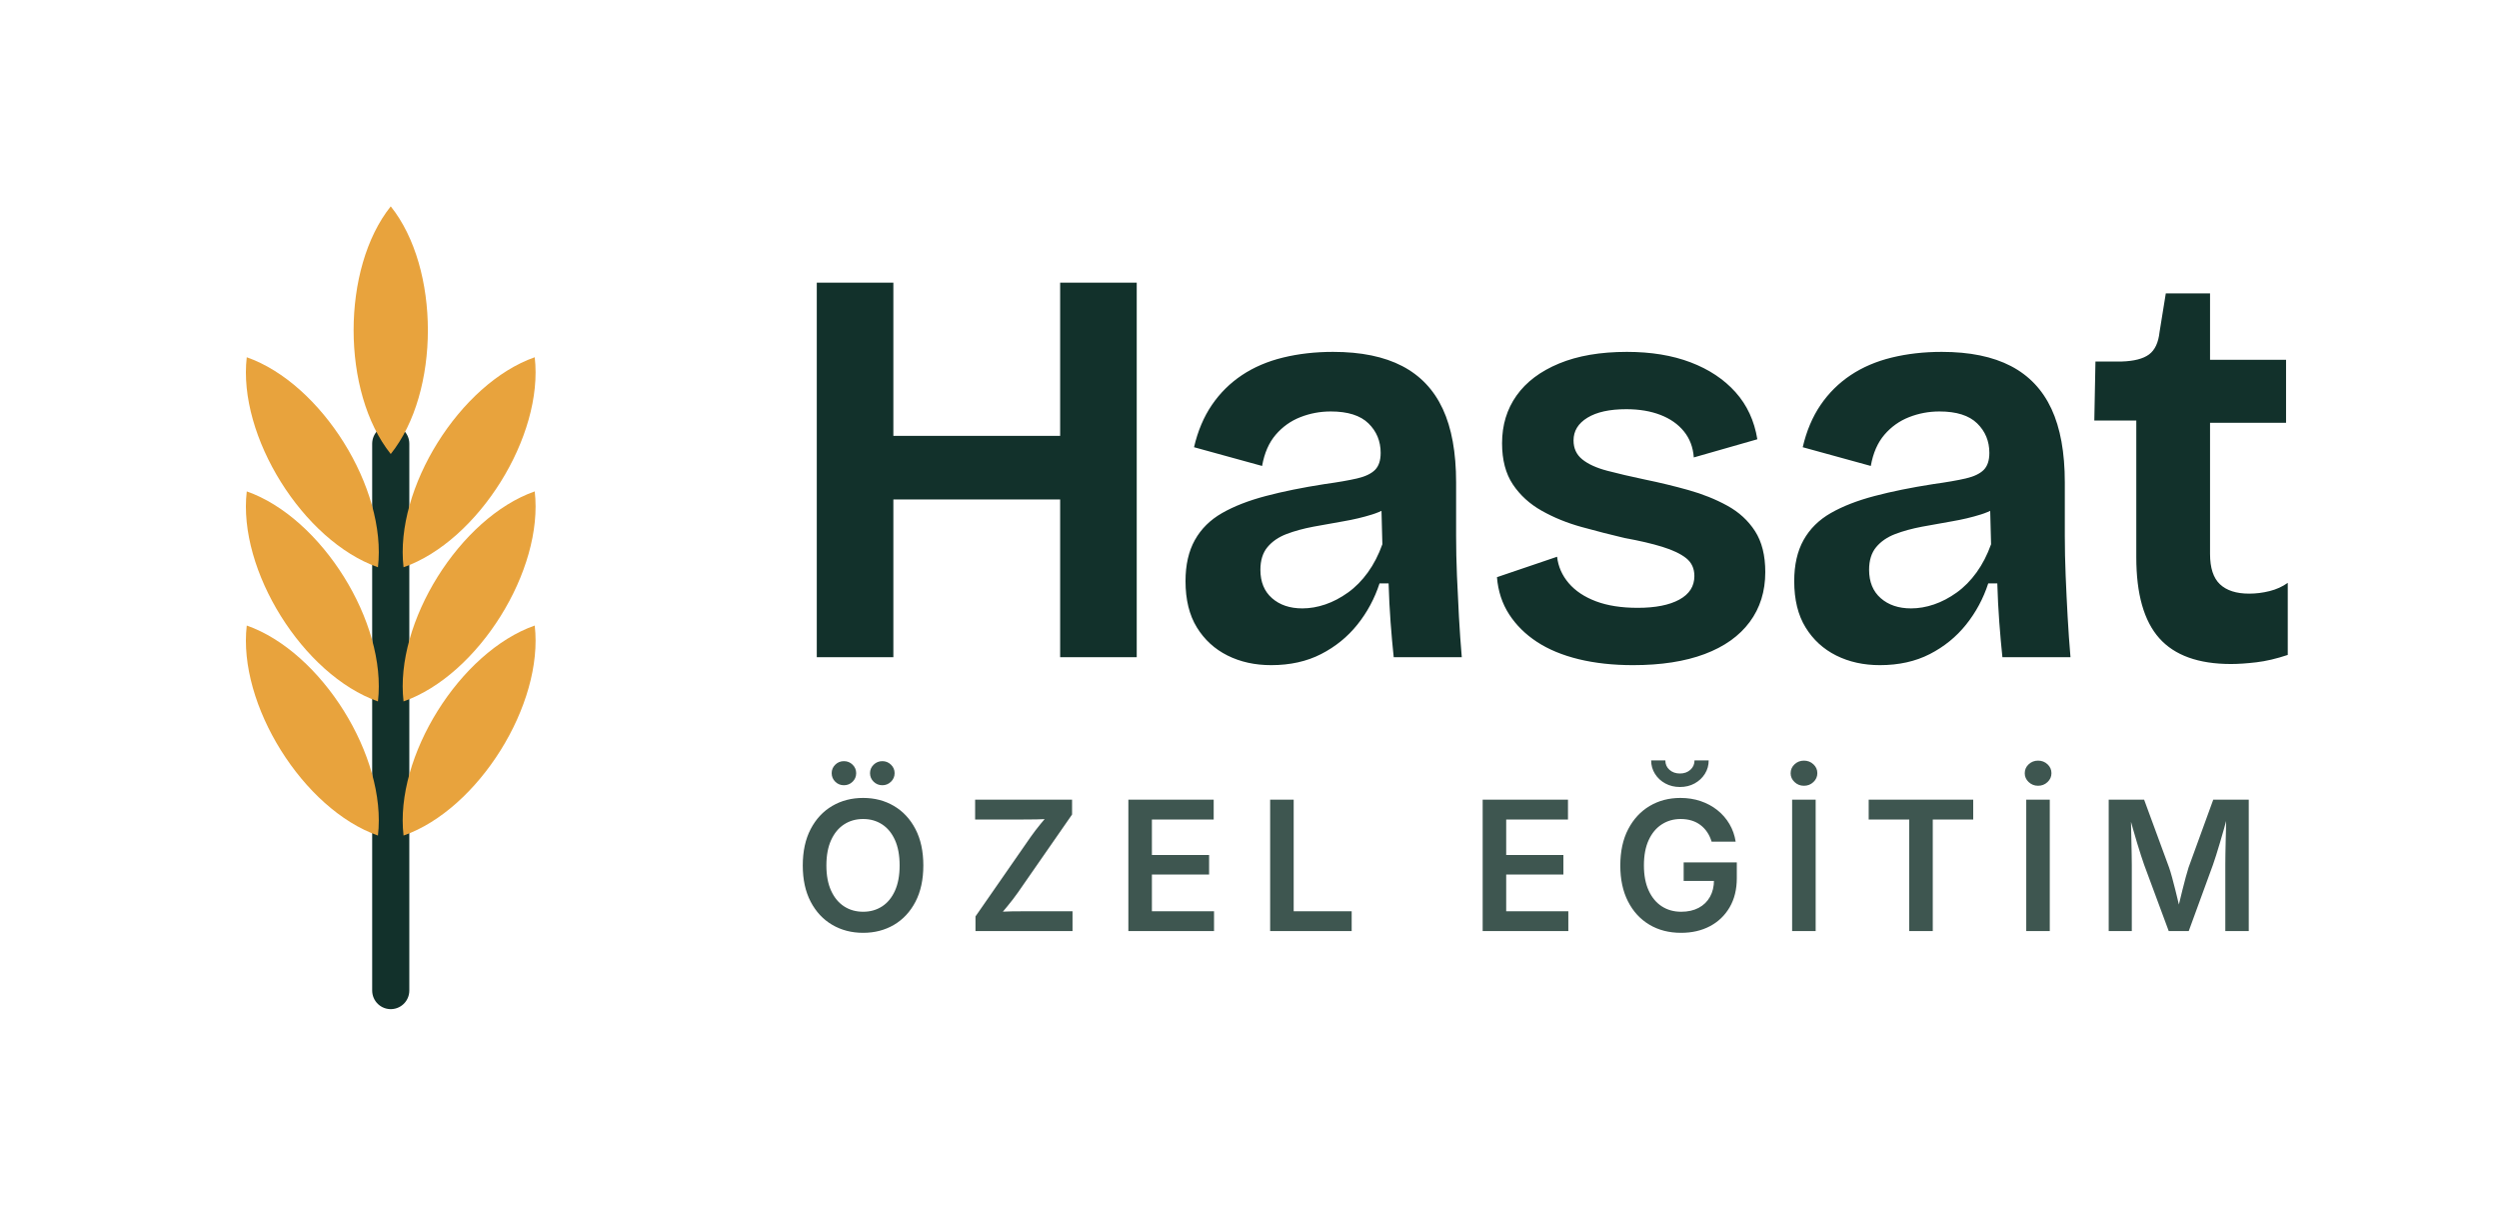
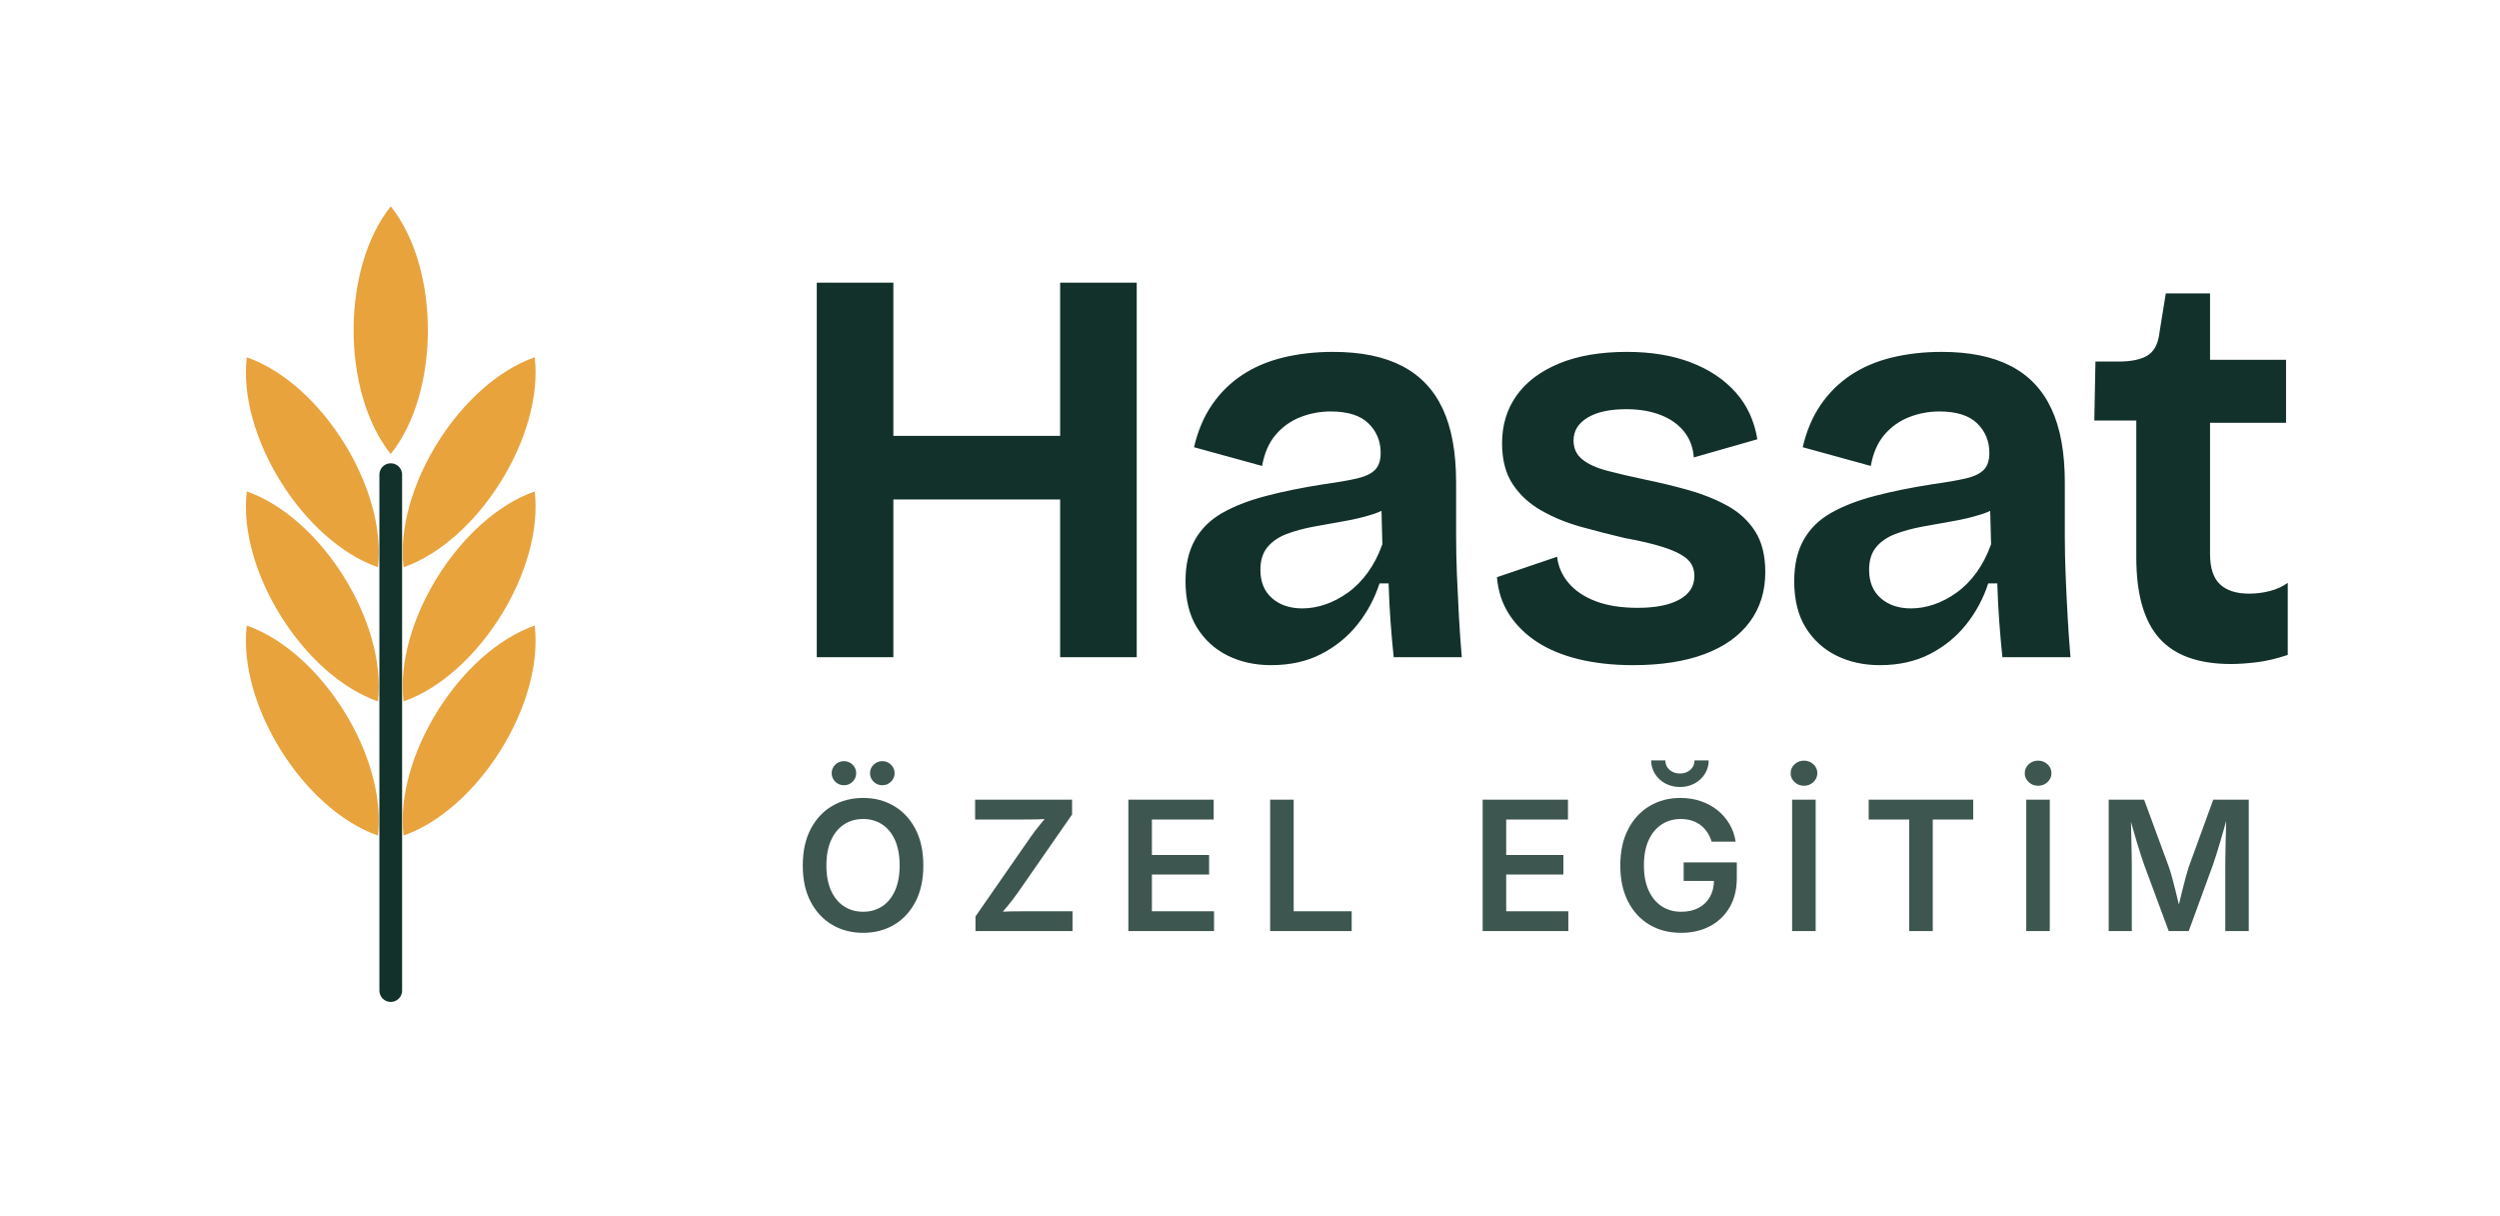
<svg xmlns="http://www.w3.org/2000/svg" viewBox="0 0 289.58 141.36" width="290" height="141" role="img" aria-label="Hasat Özel Eğitim">
  <g transform="translate(24 24)">
    <g transform="translate(-27.12 -1.2) scale(2.4)">
-       <path d="M20 38.5 V12" fill="none" stroke="#12312B" stroke-width="1.8" stroke-linecap="round" />
+       <path d="M20 38.5 V13.5" fill="none" stroke="#12312B" stroke-width="1.1" stroke-linecap="round" />
      <path transform="translate(20 6.5) rotate(0)" d="M0 -6 C 2.4 -3, 2.4 3, 0 6 C -2.4 3, -2.4 -3, 0 -6 Z" fill="#E8A33D" />
      <path transform="translate(16.2 12.9) rotate(-32)" d="M0 -6 C 2.4 -3, 2.4 3, 0 6 C -2.4 3, -2.4 -3, 0 -6 Z" fill="#E8A33D" />
      <path transform="translate(23.8 12.9) rotate(32)" d="M0 -6 C 2.4 -3, 2.4 3, 0 6 C -2.4 3, -2.4 -3, 0 -6 Z" fill="#E8A33D" />
      <path transform="translate(16.2 19.4) rotate(-32)" d="M0 -6 C 2.4 -3, 2.4 3, 0 6 C -2.4 3, -2.4 -3, 0 -6 Z" fill="#E8A33D" />
      <path transform="translate(23.8 19.4) rotate(32)" d="M0 -6 C 2.4 -3, 2.4 3, 0 6 C -2.4 3, -2.4 -3, 0 -6 Z" fill="#E8A33D" />
      <path transform="translate(16.2 25.9) rotate(-32)" d="M0 -6 C 2.4 -3, 2.4 3, 0 6 C -2.4 3, -2.4 -3, 0 -6 Z" fill="#E8A33D" />
      <path transform="translate(23.8 25.9) rotate(32)" d="M0 -6 C 2.4 -3, 2.4 3, 0 6 C -2.4 3, -2.4 -3, 0 -6 Z" fill="#E8A33D" />
    </g>
    <path transform="translate(0 52.43)" fill="#12312B" d="M98.76 0.0V-43.56H107.67V0.0ZM70.446 0.0V-43.56H79.356V0.0ZM75.792 -18.348V-25.74H102.456V-18.348ZM123.312 0.924Q120.474 0.924 118.23 -0.198Q115.986 -1.32 114.666 -3.465Q113.346 -5.61 113.346 -8.844Q113.346 -11.682 114.435 -13.629Q115.524 -15.576 117.603 -16.764Q119.682 -17.952 122.685 -18.744Q125.688 -19.536 129.516 -20.13Q131.892 -20.46 133.311 -20.79Q134.73 -21.12 135.39 -21.78Q136.05 -22.44 136.05 -23.76Q136.05 -25.806 134.631 -27.192Q133.212 -28.578 130.242 -28.578Q128.394 -28.578 126.711 -27.918Q125.028 -27.258 123.84 -25.872Q122.652 -24.486 122.256 -22.242L114.336 -24.42Q114.996 -27.258 116.415 -29.337Q117.834 -31.416 119.913 -32.802Q121.992 -34.188 124.698 -34.848Q127.404 -35.508 130.506 -35.508Q135.39 -35.508 138.558 -33.858Q141.726 -32.208 143.277 -28.875Q144.828 -25.542 144.828 -20.328V-14.124Q144.828 -11.88 144.927 -9.471Q145.026 -7.062 145.158 -4.686Q145.29 -2.31 145.488 0.0H137.568Q137.37 -1.848 137.205 -4.059Q137.04 -6.27 136.974 -8.58H135.918Q135.06 -5.94 133.344 -3.795Q131.628 -1.65 129.12 -0.363Q126.612 0.924 123.312 0.924ZM126.942 -5.676Q128.262 -5.676 129.615 -6.138Q130.968 -6.6 132.255 -7.524Q133.542 -8.448 134.565 -9.867Q135.588 -11.286 136.248 -13.134L136.116 -18.216L137.7 -18.018Q136.644 -17.094 135.06 -16.599Q133.476 -16.104 131.727 -15.807Q129.978 -15.51 128.229 -15.18Q126.48 -14.85 125.094 -14.322Q123.708 -13.794 122.883 -12.804Q122.058 -11.814 122.058 -10.164Q122.058 -8.052 123.411 -6.864Q124.764 -5.676 126.942 -5.676ZM165.42 0.924Q161.922 0.924 159.084 0.231Q156.246 -0.462 154.233 -1.782Q152.22 -3.102 150.999 -4.983Q149.778 -6.864 149.58 -9.306L156.576 -11.682Q156.774 -9.966 157.929 -8.613Q159.084 -7.26 161.097 -6.501Q163.11 -5.742 165.948 -5.742Q169.05 -5.742 170.799 -6.699Q172.548 -7.656 172.548 -9.438Q172.548 -10.758 171.591 -11.517Q170.634 -12.276 168.819 -12.837Q167.004 -13.398 164.43 -13.86Q161.922 -14.454 159.414 -15.147Q156.906 -15.84 154.794 -17.028Q152.682 -18.216 151.428 -20.097Q150.174 -21.978 150.174 -24.882Q150.174 -28.05 151.857 -30.426Q153.54 -32.802 156.807 -34.155Q160.074 -35.508 164.694 -35.508Q168.918 -35.508 172.119 -34.287Q175.32 -33.066 177.333 -30.822Q179.346 -28.578 179.874 -25.344L172.482 -23.232Q172.35 -25.014 171.327 -26.268Q170.304 -27.522 168.588 -28.182Q166.872 -28.842 164.628 -28.842Q161.724 -28.842 160.107 -27.852Q158.49 -26.862 158.49 -25.212Q158.49 -23.826 159.513 -23.001Q160.536 -22.176 162.417 -21.681Q164.298 -21.186 166.806 -20.658Q169.38 -20.13 171.855 -19.437Q174.33 -18.744 176.376 -17.622Q178.422 -16.5 179.61 -14.652Q180.798 -12.804 180.798 -9.9Q180.798 -6.534 178.983 -4.092Q177.168 -1.65 173.736 -0.363Q170.304 0.924 165.42 0.924ZM194.13 0.924Q191.292 0.924 189.048 -0.198Q186.804 -1.32 185.484 -3.465Q184.164 -5.61 184.164 -8.844Q184.164 -11.682 185.253 -13.629Q186.342 -15.576 188.421 -16.764Q190.5 -17.952 193.503 -18.744Q196.506 -19.536 200.334 -20.13Q202.71 -20.46 204.129 -20.79Q205.548 -21.12 206.208 -21.78Q206.868 -22.44 206.868 -23.76Q206.868 -25.806 205.449 -27.192Q204.03 -28.578 201.06 -28.578Q199.212 -28.578 197.529 -27.918Q195.846 -27.258 194.658 -25.872Q193.47 -24.486 193.074 -22.242L185.154 -24.42Q185.814 -27.258 187.233 -29.337Q188.652 -31.416 190.731 -32.802Q192.81 -34.188 195.516 -34.848Q198.222 -35.508 201.324 -35.508Q206.208 -35.508 209.376 -33.858Q212.544 -32.208 214.095 -28.875Q215.646 -25.542 215.646 -20.328V-14.124Q215.646 -11.88 215.745 -9.471Q215.844 -7.062 215.976 -4.686Q216.108 -2.31 216.306 0.0H208.386Q208.188 -1.848 208.023 -4.059Q207.858 -6.27 207.792 -8.58H206.736Q205.878 -5.94 204.162 -3.795Q202.446 -1.65 199.938 -0.363Q197.43 0.924 194.13 0.924ZM197.76 -5.676Q199.08 -5.676 200.433 -6.138Q201.786 -6.6 203.073 -7.524Q204.36 -8.448 205.383 -9.867Q206.406 -11.286 207.066 -13.134L206.934 -18.216L208.518 -18.018Q207.462 -17.094 205.878 -16.599Q204.294 -16.104 202.545 -15.807Q200.796 -15.51 199.047 -15.18Q197.298 -14.85 195.912 -14.322Q194.526 -13.794 193.701 -12.804Q192.876 -11.814 192.876 -10.164Q192.876 -8.052 194.229 -6.864Q195.582 -5.676 197.76 -5.676ZM234.984 0.792Q229.308 0.792 226.635 -2.211Q223.962 -5.214 223.962 -11.616V-27.522H219.078L219.21 -34.386H222.246Q224.424 -34.452 225.447 -35.211Q226.47 -35.97 226.668 -37.818L227.394 -42.306H232.542V-34.584H241.386V-27.258H232.542V-12.012Q232.542 -9.57 233.697 -8.481Q234.852 -7.392 237.096 -7.392Q238.284 -7.392 239.472 -7.689Q240.66 -7.986 241.584 -8.646V-0.264Q239.604 0.396 237.921 0.594Q236.238 0.792 234.984 0.792Z" />
    <path transform="translate(0 84.28)" fill="#3E5650" d="M75.84 0.205Q73.83 0.205 72.241 -0.728Q70.652 -1.661 69.734 -3.415Q68.816 -5.168 68.816 -7.629Q68.816 -10.1 69.734 -11.859Q70.652 -13.617 72.241 -14.55Q73.83 -15.483 75.84 -15.483Q77.84 -15.483 79.424 -14.55Q81.008 -13.617 81.926 -11.859Q82.843 -10.1 82.843 -7.629Q82.843 -5.168 81.926 -3.409Q81.008 -1.651 79.424 -0.723Q77.84 0.205 75.84 0.205ZM75.84 -2.246Q77.081 -2.246 78.04 -2.866Q78.998 -3.486 79.542 -4.691Q80.085 -5.896 80.085 -7.629Q80.085 -9.382 79.542 -10.587Q78.998 -11.792 78.04 -12.412Q77.081 -13.033 75.84 -13.033Q74.589 -13.033 73.625 -12.407Q72.661 -11.782 72.113 -10.577Q71.564 -9.372 71.564 -7.629Q71.564 -5.896 72.113 -4.696Q72.661 -3.497 73.625 -2.871Q74.589 -2.246 75.84 -2.246ZM78.075 -16.96Q77.481 -16.96 77.06 -17.37Q76.64 -17.78 76.64 -18.365Q76.64 -18.939 77.06 -19.349Q77.481 -19.759 78.075 -19.759Q78.66 -19.759 79.08 -19.349Q79.501 -18.939 79.501 -18.365Q79.501 -17.78 79.08 -17.37Q78.66 -16.96 78.075 -16.96ZM73.605 -16.96Q73.01 -16.96 72.595 -17.37Q72.179 -17.78 72.179 -18.365Q72.179 -18.939 72.595 -19.349Q73.01 -19.759 73.605 -19.759Q74.199 -19.759 74.615 -19.349Q75.03 -18.939 75.03 -18.365Q75.03 -17.78 74.615 -17.37Q74.199 -16.96 73.605 -16.96ZM88.91 0.0V-1.702L95.319 -10.931Q95.852 -11.689 96.483 -12.458Q97.113 -13.228 97.759 -13.976L97.985 -13.094Q96.99 -13.002 95.985 -12.987Q94.98 -12.971 93.976 -12.971H88.869V-15.278H100.148V-13.556L93.852 -4.491Q93.289 -3.691 92.627 -2.892Q91.966 -2.092 91.299 -1.302L91.074 -2.184Q92.109 -2.276 93.135 -2.292Q94.16 -2.307 95.186 -2.307H100.2V0.0ZM106.697 0.0V-15.278H116.623V-12.971H109.435V-8.849H116.09V-6.573H109.435V-2.307H116.664V0.0ZM123.192 0.0V-15.278H125.93V-2.307H132.677V0.0ZM147.917 0.0V-15.278H157.843V-12.971H150.655V-8.849H157.309V-6.573H150.655V-2.307H157.884V0.0ZM171.005 0.205Q168.893 0.205 167.303 -0.749Q165.714 -1.702 164.822 -3.456Q163.93 -5.209 163.93 -7.619Q163.93 -10.09 164.847 -11.848Q165.765 -13.607 167.344 -14.545Q168.923 -15.483 170.923 -15.483Q172.184 -15.483 173.276 -15.114Q174.368 -14.745 175.224 -14.063Q176.081 -13.381 176.629 -12.448Q177.178 -11.515 177.352 -10.397H174.553Q174.368 -11.013 174.045 -11.495Q173.722 -11.977 173.266 -12.325Q172.81 -12.674 172.23 -12.853Q171.651 -13.033 170.954 -13.033Q169.723 -13.033 168.754 -12.407Q167.785 -11.782 167.232 -10.582Q166.678 -9.382 166.678 -7.639Q166.678 -5.917 167.232 -4.712Q167.785 -3.507 168.759 -2.876Q169.733 -2.246 171.015 -2.246Q172.184 -2.246 173.04 -2.697Q173.897 -3.148 174.363 -3.979Q174.83 -4.809 174.83 -5.937L175.455 -5.834H171.302V-7.988H177.485V-6.152Q177.485 -4.194 176.65 -2.763Q175.814 -1.333 174.353 -0.564Q172.892 0.205 171.005 0.205ZM170.872 -16.755Q169.928 -16.755 169.169 -17.165Q168.411 -17.575 167.965 -18.283Q167.519 -18.99 167.519 -19.852H169.169Q169.169 -19.185 169.651 -18.754Q170.133 -18.324 170.872 -18.324Q171.6 -18.324 172.082 -18.754Q172.564 -19.185 172.564 -19.852H174.214Q174.214 -18.99 173.773 -18.288Q173.333 -17.585 172.579 -17.17Q171.825 -16.755 170.872 -16.755ZM186.659 -15.278V0.0H183.921V-15.278ZM185.295 -16.898Q184.659 -16.898 184.203 -17.329Q183.747 -17.76 183.747 -18.354Q183.747 -18.97 184.203 -19.395Q184.659 -19.821 185.295 -19.821Q185.941 -19.821 186.397 -19.395Q186.854 -18.97 186.854 -18.365Q186.854 -17.76 186.397 -17.329Q185.941 -16.898 185.295 -16.898ZM192.828 -12.971V-15.278H204.989V-12.971H200.283V0.0H197.545V-12.971ZM213.896 -15.278V0.0H211.158V-15.278ZM212.532 -16.898Q211.897 -16.898 211.44 -17.329Q210.984 -17.76 210.984 -18.354Q210.984 -18.97 211.44 -19.395Q211.897 -19.821 212.532 -19.821Q213.178 -19.821 213.635 -19.395Q214.091 -18.97 214.091 -18.365Q214.091 -17.76 213.635 -17.329Q213.178 -16.898 212.532 -16.898ZM220.752 0.0V-15.278H224.874L227.776 -7.393Q227.93 -6.952 228.12 -6.26Q228.31 -5.568 228.509 -4.768Q228.709 -3.968 228.889 -3.204Q229.068 -2.44 229.191 -1.856H228.638Q228.761 -2.43 228.94 -3.184Q229.12 -3.938 229.32 -4.742Q229.519 -5.547 229.709 -6.245Q229.899 -6.942 230.042 -7.393L232.914 -15.278H237.046V0.0H234.318V-7.711Q234.318 -8.203 234.329 -8.9Q234.339 -9.598 234.359 -10.397Q234.38 -11.197 234.4 -12.012Q234.421 -12.828 234.421 -13.566H234.616Q234.411 -12.756 234.17 -11.91Q233.929 -11.064 233.693 -10.269Q233.457 -9.475 233.247 -8.808Q233.037 -8.142 232.883 -7.711L230.063 0.0H227.735L224.874 -7.711Q224.721 -8.142 224.51 -8.793Q224.3 -9.444 224.059 -10.233Q223.818 -11.023 223.577 -11.879Q223.336 -12.735 223.101 -13.566H223.326Q223.336 -12.879 223.357 -12.074Q223.377 -11.269 223.393 -10.459Q223.408 -9.649 223.424 -8.936Q223.439 -8.224 223.439 -7.711V0.0Z" />
  </g>
</svg>
